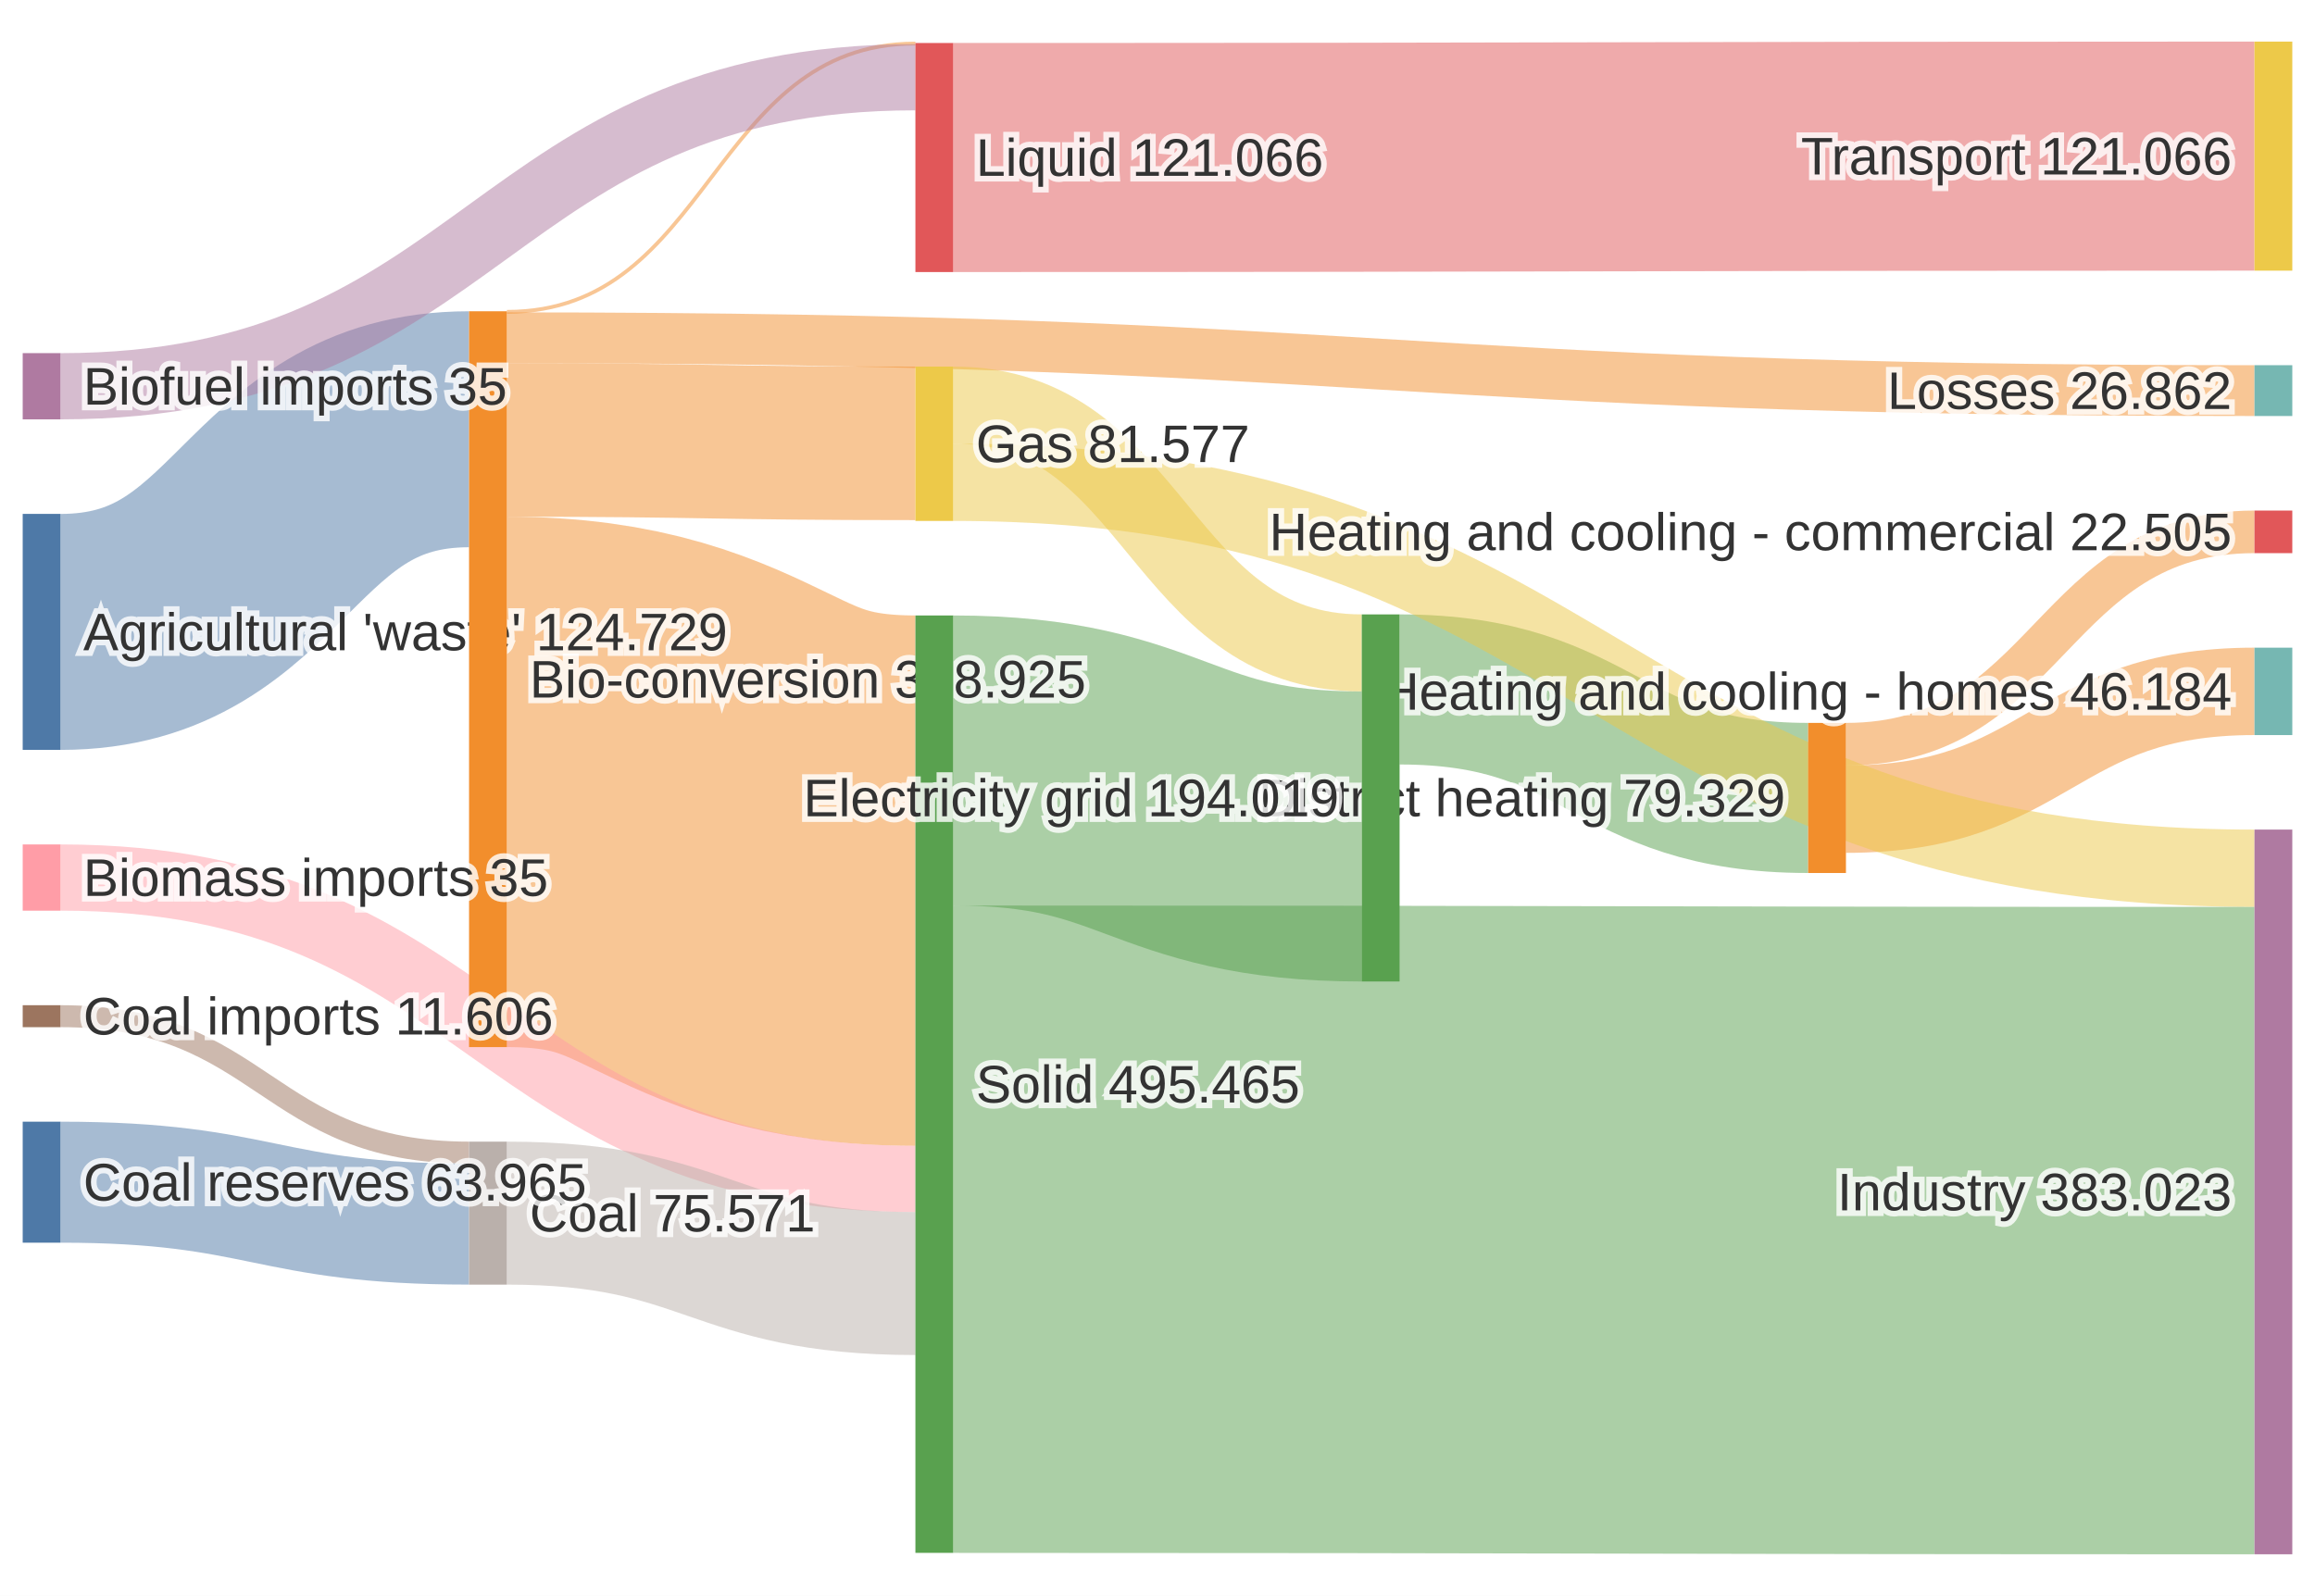
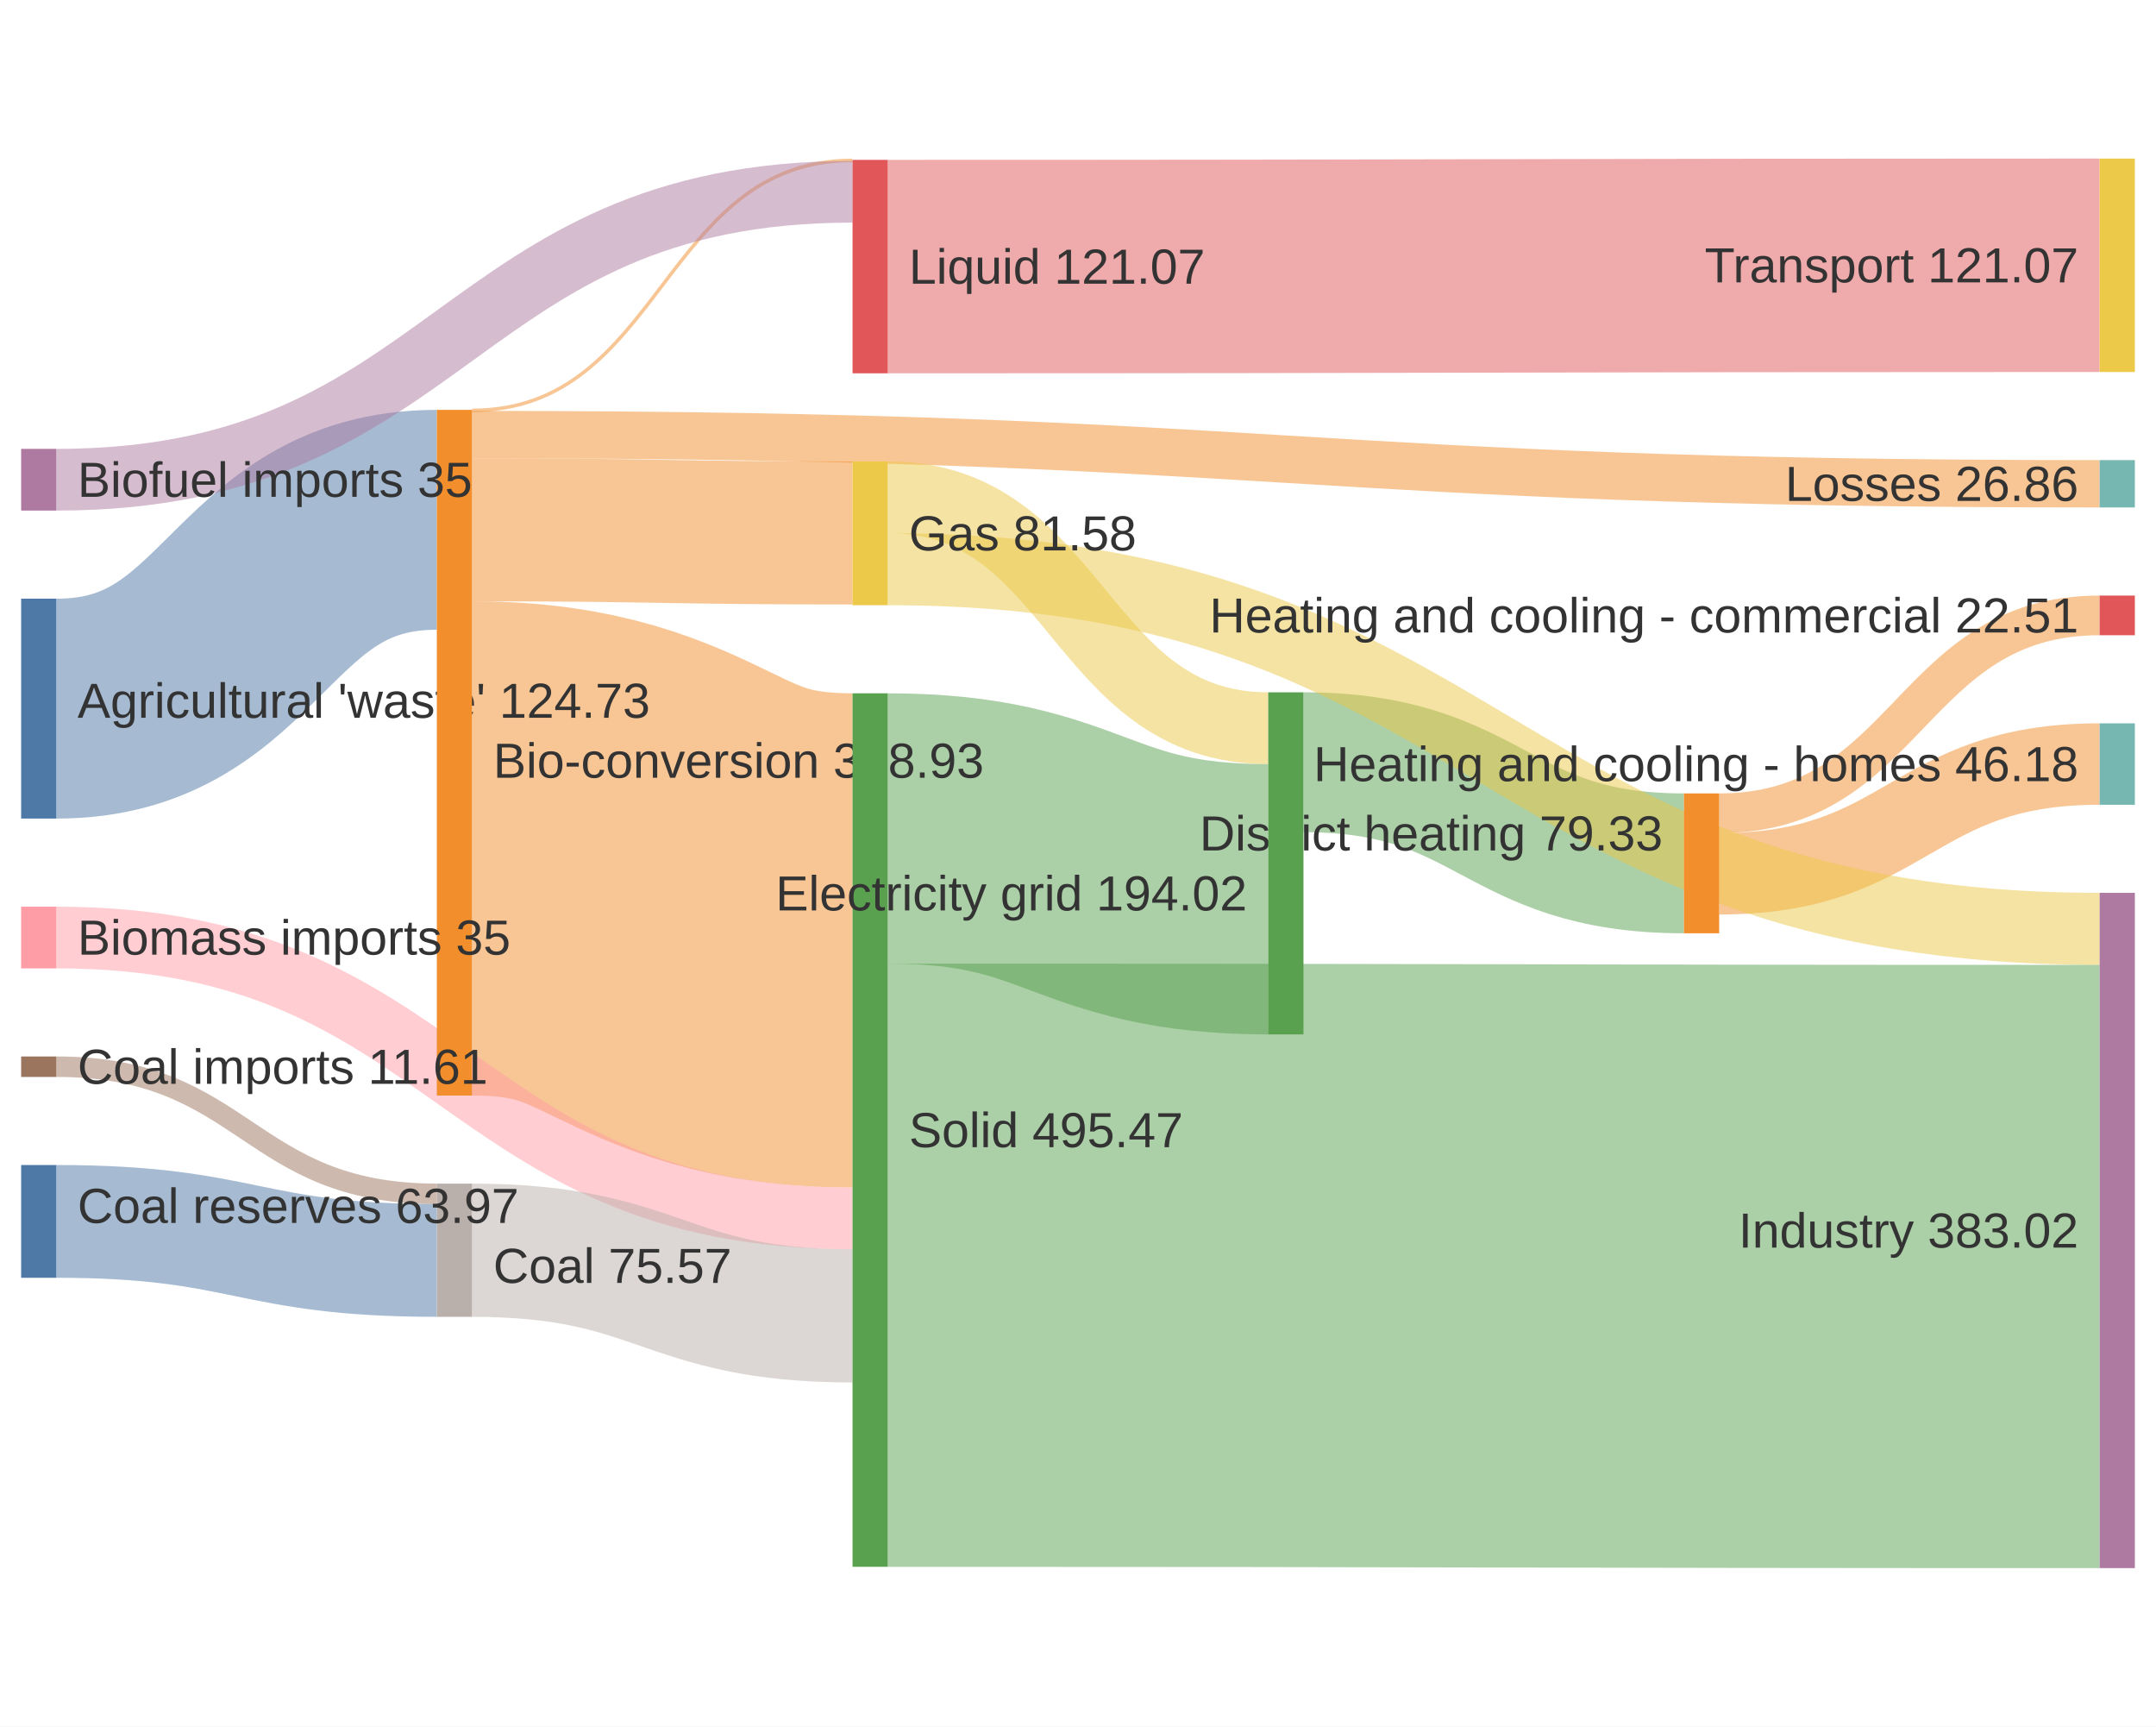
- <svg xmlns="http://www.w3.org/2000/svg" id="mermaid" class="sankey" width="612" height="422" viewBox="-6 -11 612 422" role="graphics-document document" aria-roledescription="sankey">
-   <style>#mermaid{font-family:"trebuchet ms",verdana,arial,sans-serif;font-size:16px;fill:#333;}#mermaid .sl{fill:none;stroke-opacity:.5;}#mermaid .sn{stroke:none;}#mermaid .st{font-size:14px;fill:#333;paint-order:stroke;stroke:#fff;stroke-width:3px;stroke-opacity:.8;}</style>
-   <rect x="-6" y="-11" width="612" height="422" fill="white" />
+ <svg xmlns="http://www.w3.org/2000/svg" id="mermaid" class="sankey" width="612" height="490" viewBox="-6 -45 612 490" role="graphics-document document" aria-roledescription="sankey">
+   <style>#mermaid{font-family:"trebuchet ms",verdana,arial,sans-serif;font-size:16px;fill:#333;}#mermaid .sl{fill:none;stroke-opacity:.5;}#mermaid .sn{stroke:none;}#mermaid .st{font-size:14px;fill:#333;}</style>
+   <rect x="-6" y="-45" width="612" height="490" fill="white" />
  <path class="sl" stroke="#4e79a7" stroke-width="62.4" d="M10,156.1C64,156.1 64,102.51 118,102.51" />
  <path class="sl" stroke="#f28e2c" stroke-width="1" d="M128,71.46C182,71.46 182,0.52 236,0.52" />
  <path class="sl" stroke="#f28e2c" stroke-width="13.44" d="M128,78.32C359,78.32 359,92.29 590,92.29" />
  <path class="sl" stroke="#f28e2c" stroke-width="140.25" d="M128,195.76C182,195.76 182,221.87 236,221.87" />
  <path class="sl" stroke="#f28e2c" stroke-width="40.6" d="M128,105.34C182,105.34 182,106.24 236,106.24" />
  <path class="sl" stroke="#af7aa1" stroke-width="17.51" d="M10,91.14C123,91.14 123,9.42 236,9.42" />
  <path class="sl" stroke="#ff9da7" stroke-width="17.51" d="M10,221.05C123,221.05 123,300.75 236,300.75" />
  <path class="sl" stroke="#9c755f" stroke-width="5.81" d="M10,257.71C64,257.71 64,293.79 118,293.79" />
  <path class="sl" stroke="#4e79a7" stroke-width="32" d="M10,301.61C64,301.61 64,312.69 118,312.69" />
  <path class="sl" stroke="#bab0ab" stroke-width="37.81" d="M128,309.79C182,309.79 182,328.41 236,328.41" />
  <path class="sl" stroke="#f28e2c" stroke-width="11.26" d="M482,185.79C536,185.79 536,129.64 590,129.64" />
  <path class="sl" stroke="#f28e2c" stroke-width="23.11" d="M482,202.97C536,202.97 536,171.82 590,171.82" />
  <path class="sl" stroke="#59a14f" stroke-width="39.69" d="M364,171.31C418,171.31 418,200 472,200" />
  <path class="sl" stroke="#edc949" stroke-width="20.37" d="M246,96.12C300,96.12 300,161.65 354,161.65" />
  <path class="sl" stroke="#59a14f" stroke-width="76.7" d="M246,190.1C300,190.1 300,210.19 354,210.19" />
  <path class="sl" stroke="#e15759" stroke-width="60.57" d="M246,30.65C418,30.65 418,30.28 590,30.28" />
  <path class="sl" stroke="#edc949" stroke-width="20.44" d="M246,116.53C418,116.53 418,218.59 590,218.59" />
  <path class="sl" stroke="#59a14f" stroke-width="171.19" d="M246,314.04C418,314.04 418,314.41 590,314.41" />
  <rect class="sn" x="0" y="124.89" width="10" height="62.4" fill="#4e79a7" />
-   <text class="st" x="16" y="156.1" text-anchor="start" dominant-baseline="central">Agricultural 'waste' 124.729</text>
+   <text class="st" x="16" y="153.84" text-anchor="start" dominant-baseline="central">Agricultural 'waste' 124.73</text>
  <rect class="sn" x="118" y="71.31" width="10" height="194.58" fill="#f28e2c" />
-   <text class="st" x="134" y="168.6" text-anchor="start" dominant-baseline="central">Bio-conversion 388.925</text>
+   <text class="st" x="134" y="170.86" text-anchor="start" dominant-baseline="central">Bio-conversion 388.93</text>
  <rect class="sn" x="236" y="0.37" width="10" height="60.57" fill="#e15759" />
-   <text class="st" x="252" y="30.65" text-anchor="start" dominant-baseline="central">Liquid 121.066</text>
+   <text class="st" x="252" y="30.65" text-anchor="start" dominant-baseline="central">Liquid 121.07</text>
  <rect class="sn" x="590" y="85.57" width="10" height="13.44" fill="#76b7b2" />
-   <text class="st" x="584" y="92.29" text-anchor="end" dominant-baseline="central">Losses 26.862</text>
+   <text class="st" x="584" y="92.29" text-anchor="end" dominant-baseline="central">Losses 26.86</text>
  <rect class="sn" x="236" y="151.75" width="10" height="247.88" fill="#59a14f" />
-   <text class="st" x="252" y="275.69" text-anchor="start" dominant-baseline="central">Solid 495.465</text>
+   <text class="st" x="252" y="275.69" text-anchor="start" dominant-baseline="central">Solid 495.47</text>
  <rect class="sn" x="236" y="85.94" width="10" height="40.81" fill="#edc949" />
-   <text class="st" x="252" y="106.34" text-anchor="start" dominant-baseline="central">Gas 81.577</text>
+   <text class="st" x="252" y="106.34" text-anchor="start" dominant-baseline="central">Gas 81.58</text>
  <rect class="sn" x="0" y="82.38" width="10" height="17.51" fill="#af7aa1" />
  <text class="st" x="16" y="91.14" text-anchor="start" dominant-baseline="central">Biofuel imports 35</text>
  <rect class="sn" x="0" y="212.3" width="10" height="17.51" fill="#ff9da7" />
  <text class="st" x="16" y="221.05" text-anchor="start" dominant-baseline="central">Biomass imports 35</text>
  <rect class="sn" x="0" y="254.81" width="10" height="5.81" fill="#9c755f" />
-   <text class="st" x="16" y="257.71" text-anchor="start" dominant-baseline="central">Coal imports 11.606</text>
+   <text class="st" x="16" y="257.71" text-anchor="start" dominant-baseline="central">Coal imports 11.61</text>
  <rect class="sn" x="118" y="290.89" width="10" height="37.81" fill="#bab0ab" />
-   <text class="st" x="134" y="309.79" text-anchor="start" dominant-baseline="central">Coal 75.571</text>
+   <text class="st" x="134" y="314.21" text-anchor="start" dominant-baseline="central">Coal 75.57</text>
  <rect class="sn" x="0" y="285.61" width="10" height="32" fill="#4e79a7" />
-   <text class="st" x="16" y="301.61" text-anchor="start" dominant-baseline="central">Coal reserves 63.965</text>
+   <text class="st" x="16" y="297.19" text-anchor="start" dominant-baseline="central">Coal reserves 63.97</text>
  <rect class="sn" x="472" y="180.16" width="10" height="39.69" fill="#f28e2c" />
-   <text class="st" x="466" y="200" text-anchor="end" dominant-baseline="central">District heating 79.329</text>
+   <text class="st" x="466" y="191.49" text-anchor="end" dominant-baseline="central">District heating 79.33</text>
  <rect class="sn" x="590" y="124.01" width="10" height="11.26" fill="#e15759" />
-   <text class="st" x="584" y="129.64" text-anchor="end" dominant-baseline="central">Heating and cooling - commercial 22.505</text>
+   <text class="st" x="584" y="129.64" text-anchor="end" dominant-baseline="central">Heating and cooling - commercial 22.51</text>
  <rect class="sn" x="590" y="160.27" width="10" height="23.11" fill="#76b7b2" />
-   <text class="st" x="584" y="171.82" text-anchor="end" dominant-baseline="central">Heating and cooling - homes 46.184</text>
+   <text class="st" x="584" y="171.82" text-anchor="end" dominant-baseline="central">Heating and cooling - homes 46.18</text>
  <rect class="sn" x="354" y="151.47" width="10" height="97.07" fill="#59a14f" />
-   <text class="st" x="348" y="200" text-anchor="end" dominant-baseline="central">Electricity grid 194.019</text>
+   <text class="st" x="348" y="208.51" text-anchor="end" dominant-baseline="central">Electricity grid 194.02</text>
  <rect class="sn" x="590" y="0" width="10" height="60.57" fill="#edc949" />
-   <text class="st" x="584" y="30.28" text-anchor="end" dominant-baseline="central">Transport 121.066</text>
+   <text class="st" x="584" y="30.28" text-anchor="end" dominant-baseline="central">Transport 121.07</text>
  <rect class="sn" x="590" y="208.37" width="10" height="191.63" fill="#af7aa1" />
-   <text class="st" x="584" y="304.19" text-anchor="end" dominant-baseline="central">Industry 383.023</text>
+   <text class="st" x="584" y="304.19" text-anchor="end" dominant-baseline="central">Industry 383.02</text>
</svg>
